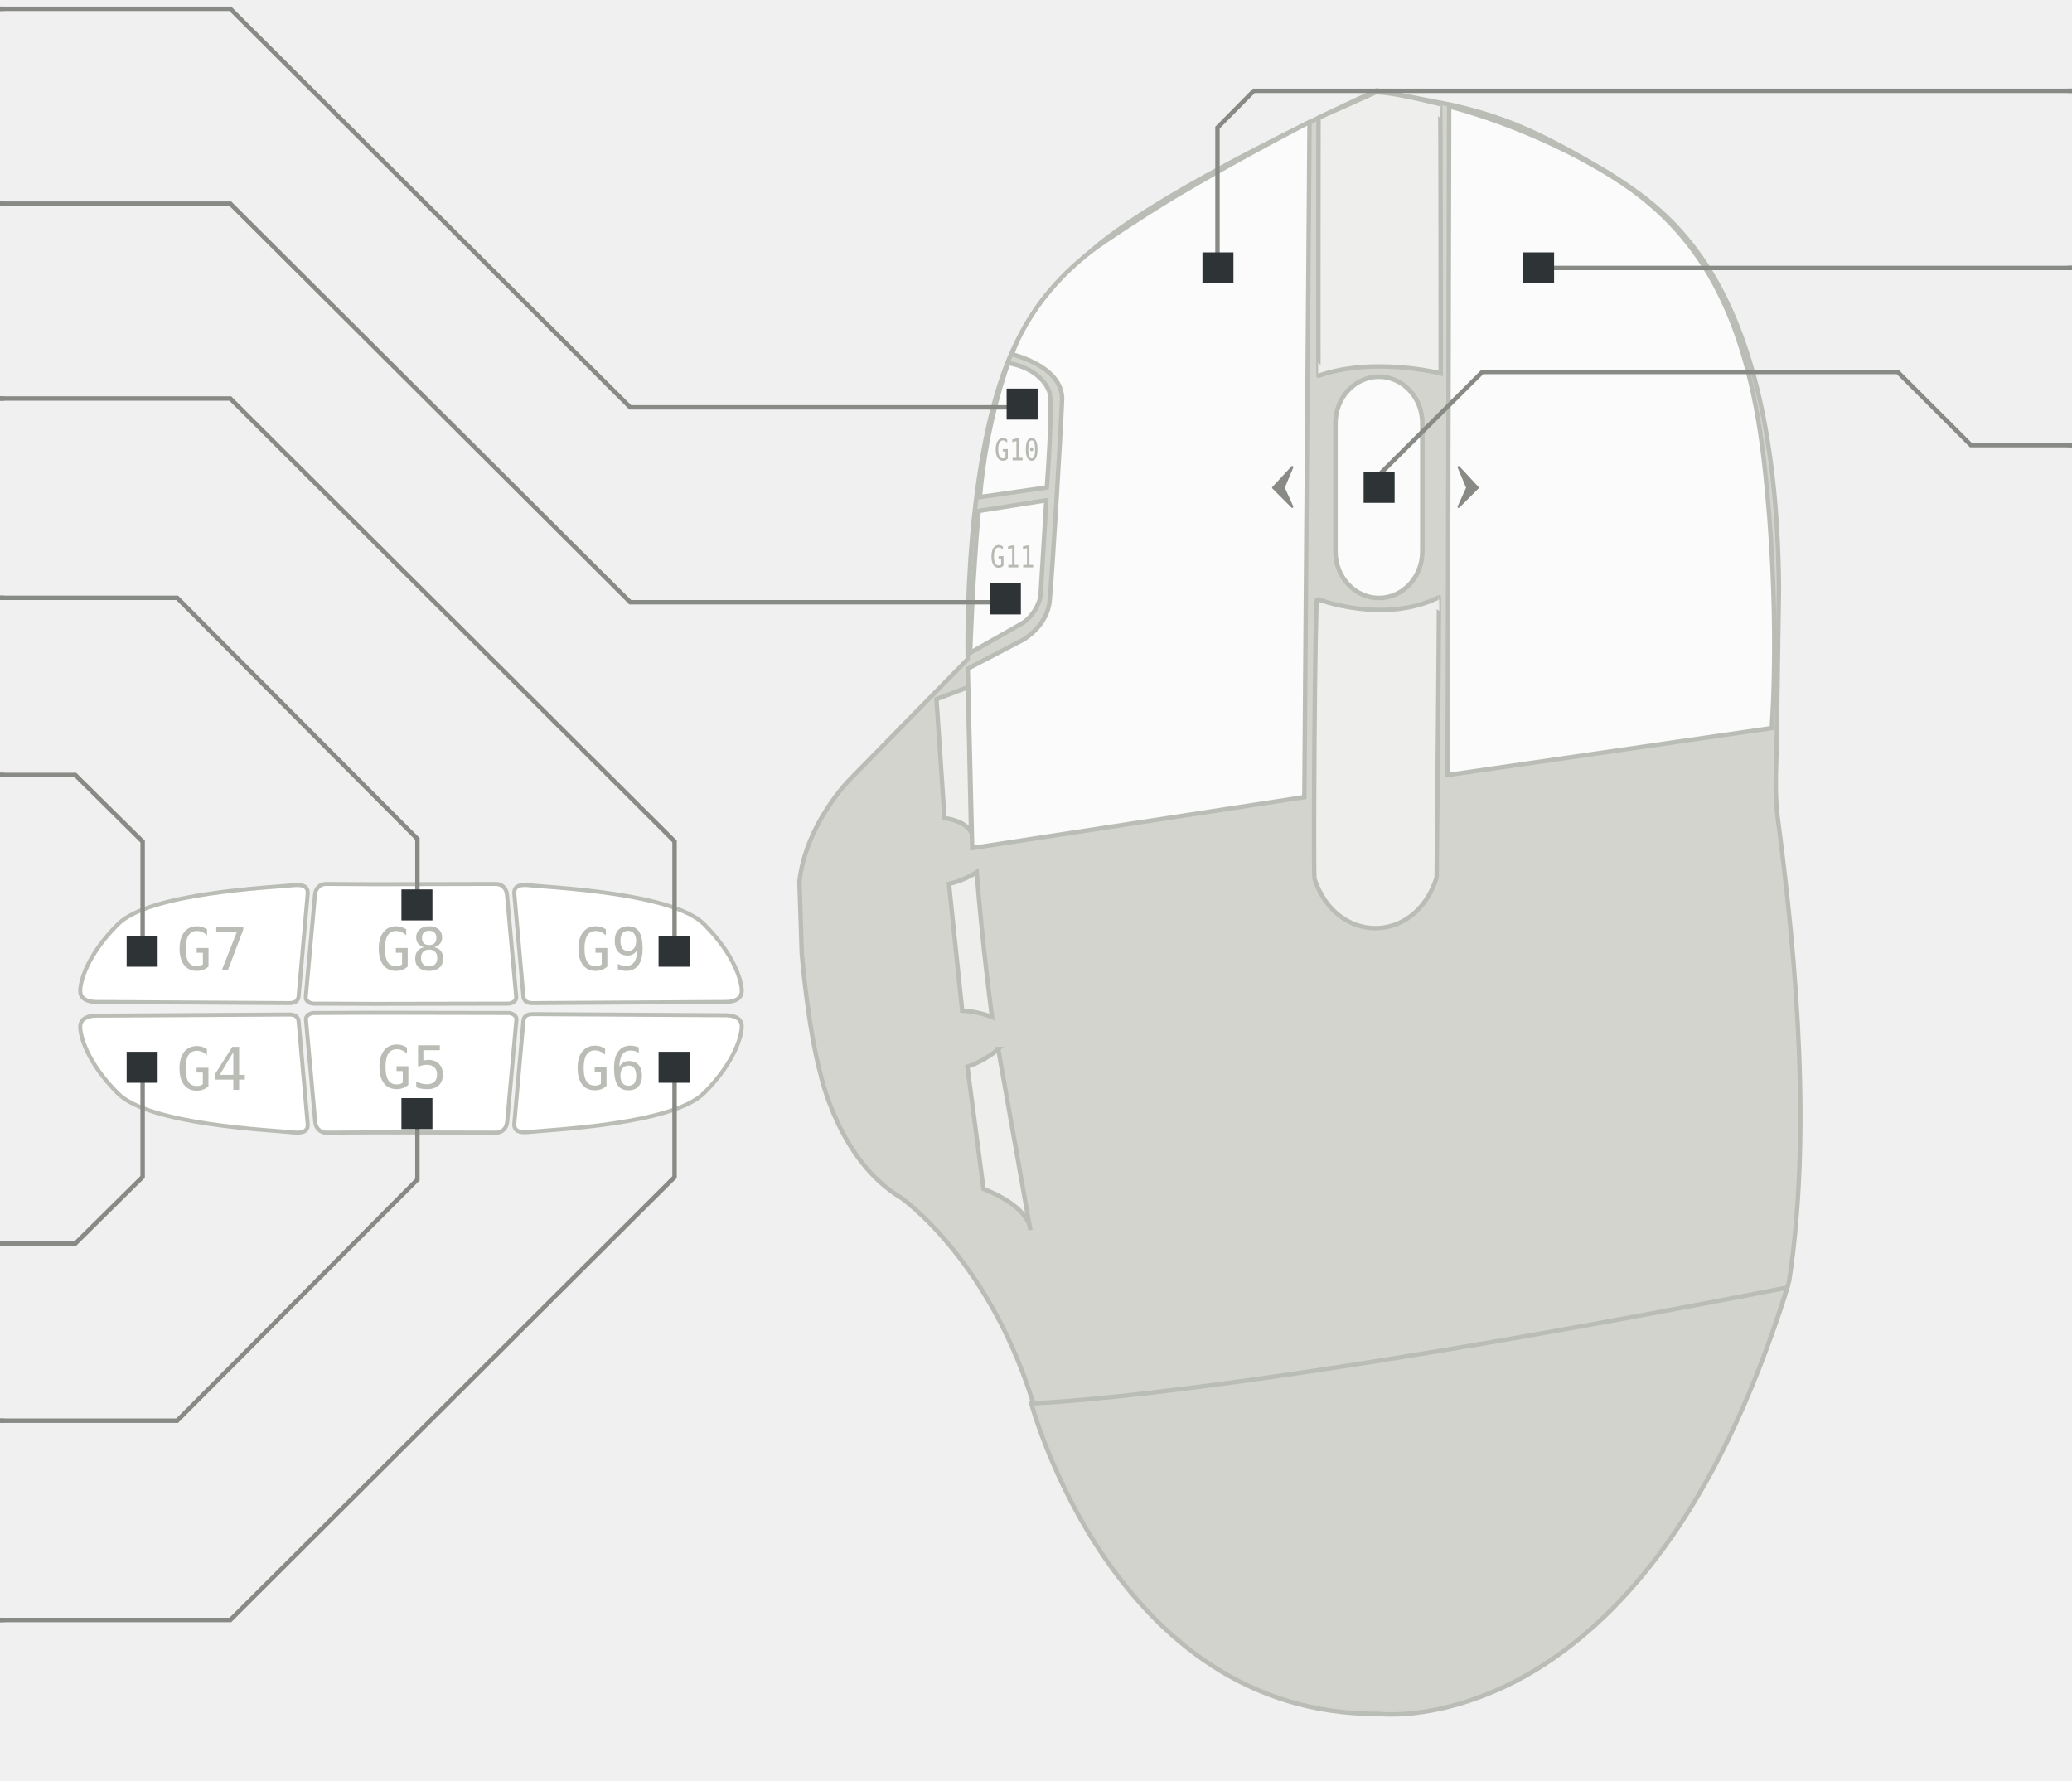
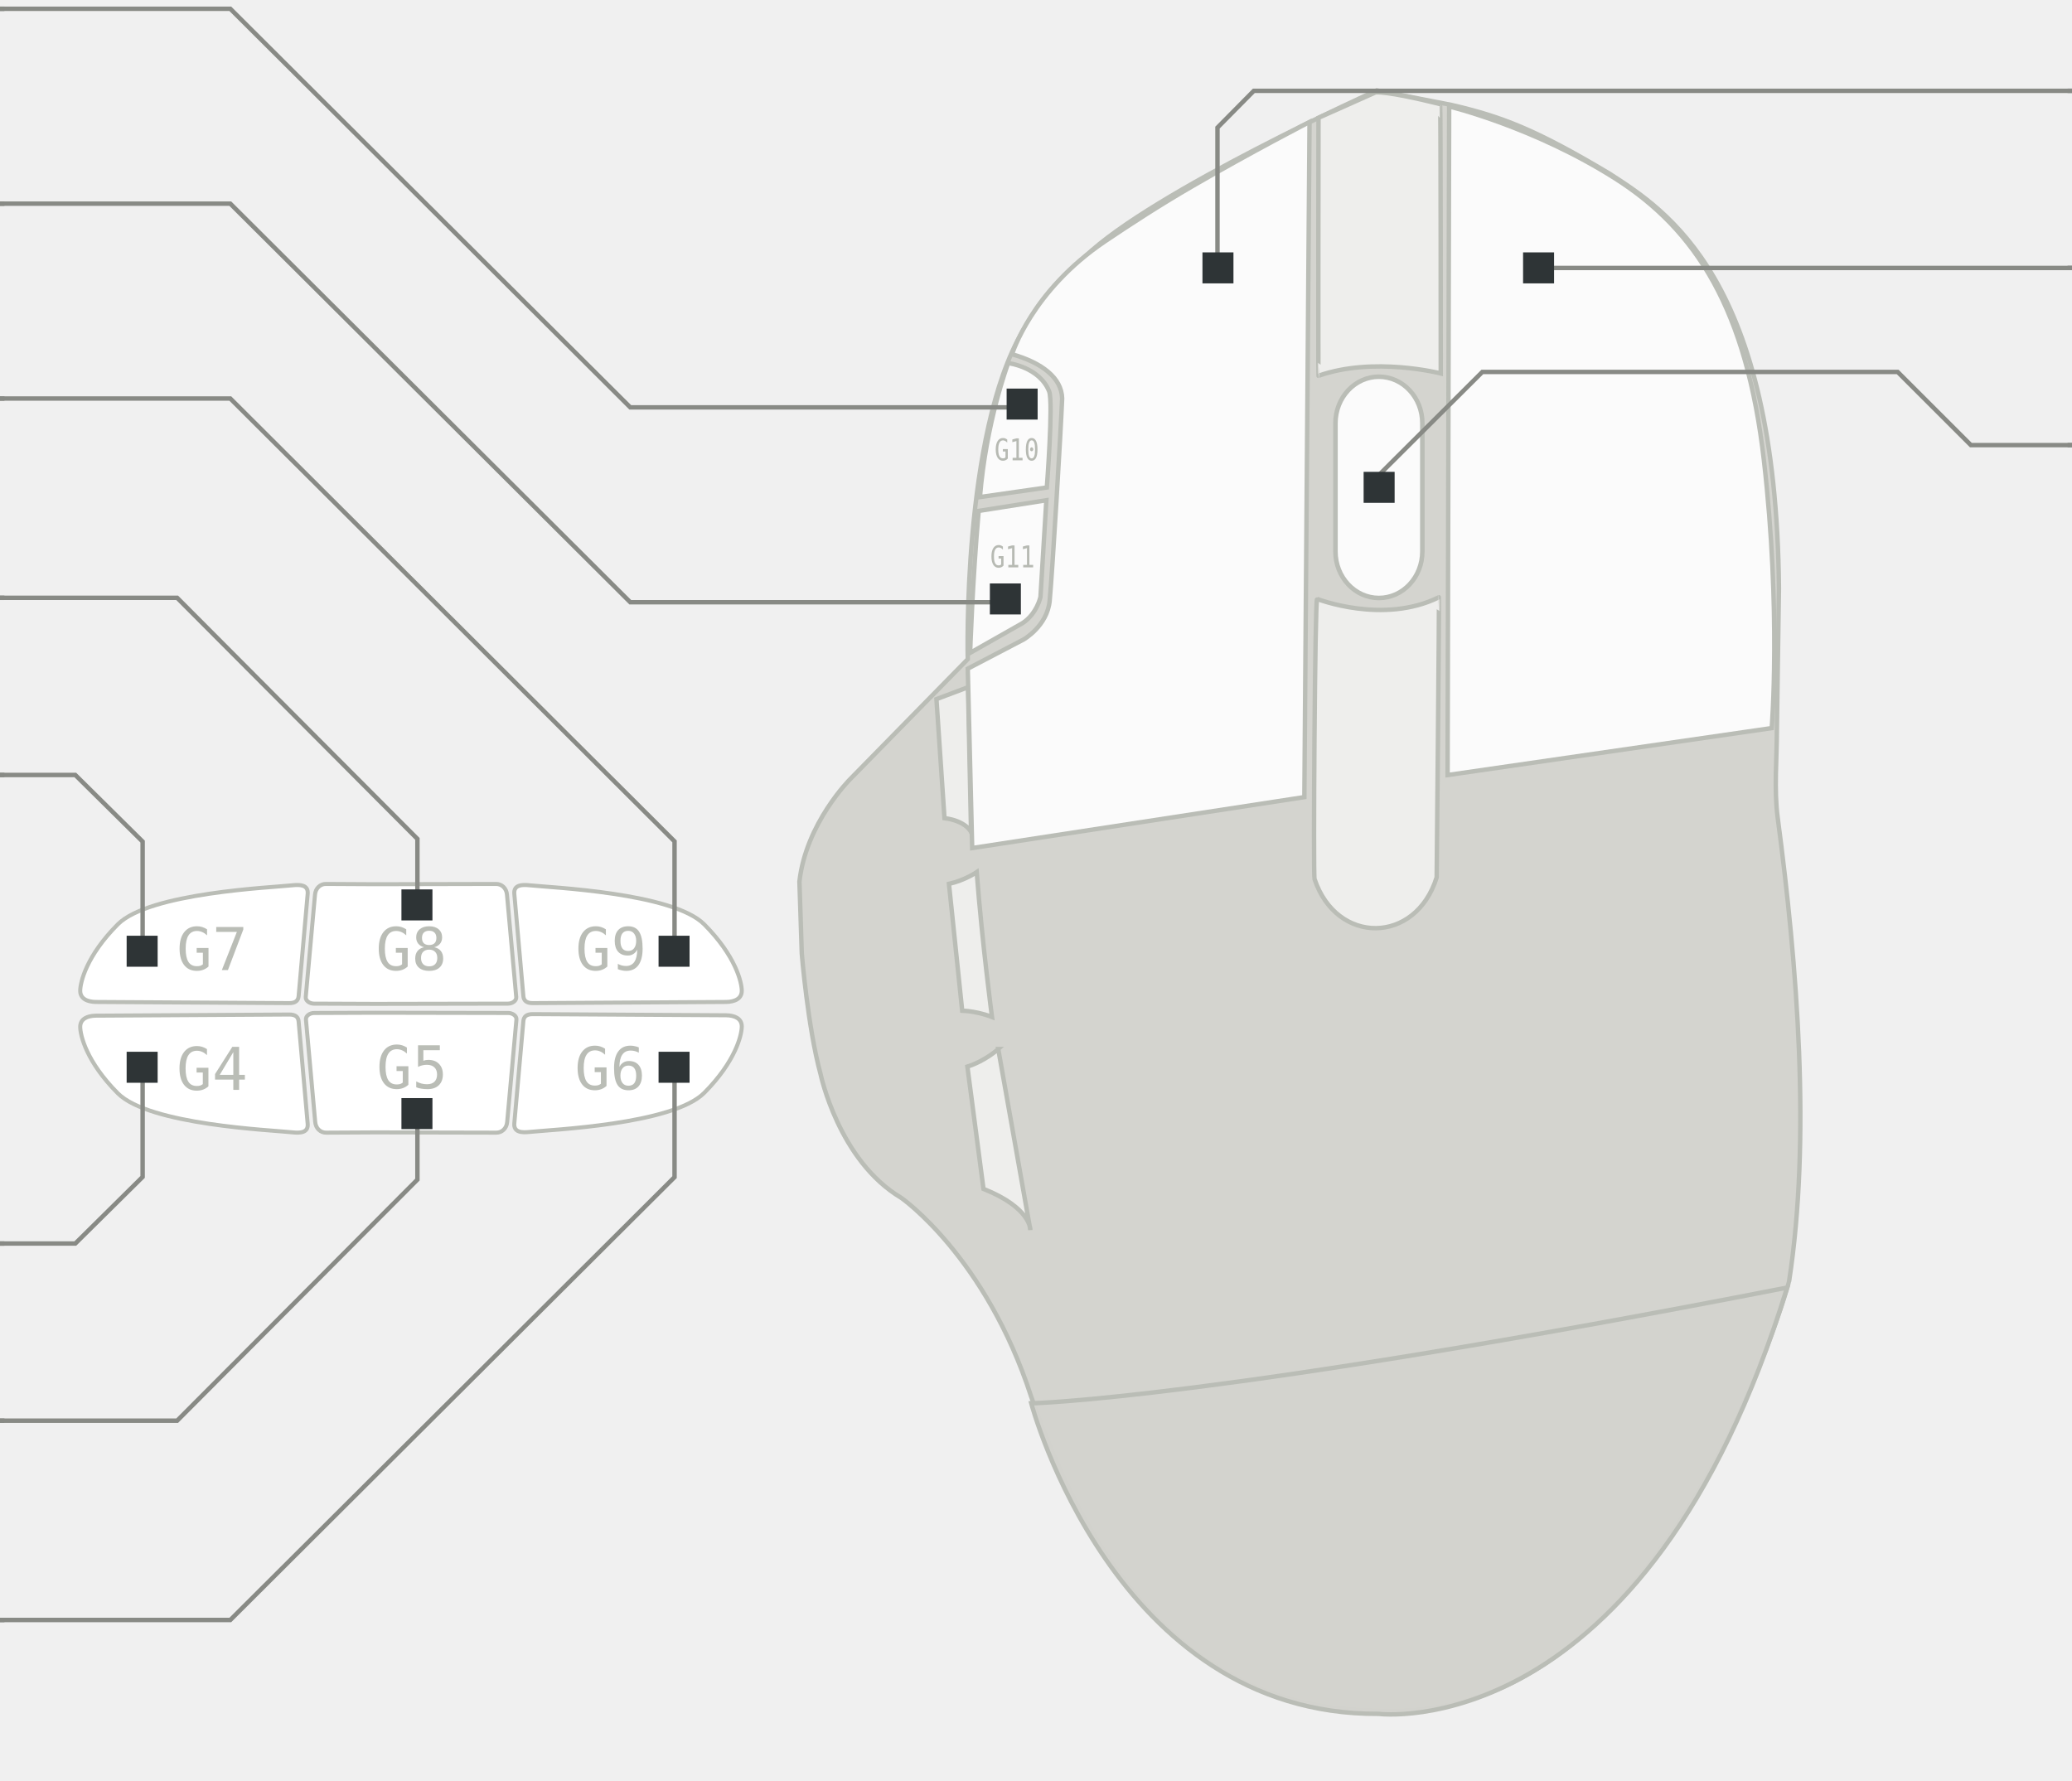
<svg xmlns="http://www.w3.org/2000/svg" width="467.831" height="401.987" viewBox="0 0 467.831 401.987" version="1.1" id="svg8" enable-background="new">
  <defs id="defs2">
    <filter style="color-interpolation-filters:sRGB" id="filter4848">
      <feBlend mode="multiply" in2="BackgroundImage" id="feBlend4850" />
    </filter>
    <filter style="color-interpolation-filters:sRGB" id="filter4848-3">
      <feBlend mode="multiply" in2="BackgroundImage" id="feBlend4850-6" />
    </filter>
    <filter style="color-interpolation-filters:sRGB" id="filter4848-3-3">
      <feBlend mode="multiply" in2="BackgroundImage" id="feBlend4850-6-5" />
    </filter>
  </defs>
  <g id="Device" style="display:inline;opacity:1">
    <path style="display:inline;fill:#d3d3ce;fill-opacity:0.969;stroke:#babdb6;stroke-width:1px;stroke-linecap:butt;stroke-linejoin:miter;stroke-opacity:1" d="m 403.947,289.381 c -0.026,0.154 -26.661,96.614 -88.969,96.953 -21.838,0.119 -58.51,-3.231 -82.151,-70.967 -10.25,-31.625 -29.345,-44.901 -29.345,-44.901 -14.125,-8.375 -18.208,-27.931 -18.208,-27.931 -2.875,-10.5 -4.243,-27.224 -4.243,-27.224 l -0.53,-16.263 c 1.5,-13.25 11.49,-23.158 11.49,-23.158 l 26.517,-27.047 c 0,0 -1.301,-50.883 12.487,-74.217 4.773,-8.485 7.74,-10.881 14.016,-16.715 15.203,-14.672 65.841,-37.502 65.841,-37.502 l 16.892,3.291 c 11.225,2.607 18.864,5.477 35.614,15.477 12.969,8.375 37.68,23.659 38.305,93.659 l -0.468,32.116 c -0.003,6.189 -0.656,13.368 0.176,19.616 4.47,33.582 7.545,72.591 2.574,104.813 z" id="path4765-7" />
    <path style="opacity:1;fill:#eeeeec;fill-opacity:1;stroke:#babdb6;stroke-width:1px;stroke-linecap:butt;stroke-linejoin:miter;stroke-opacity:1" d="m 219.25,187.862 -0.688,-32.688 -7.125,2.688 1.812,26.875 c 4.875,0.625 6,3.125 6,3.125 z" id="path5017" />
    <path style="fill:#eeeeec;fill-opacity:1;stroke:#babdb6;stroke-width:1px;stroke-linecap:butt;stroke-linejoin:miter;stroke-opacity:1" d="m 225.39,236.878 7.248,40.835 c 0,0 0.229,-4.951 -10.583,-9.264 l -3.632,-27.609 c 4.156,-1.344 6.968,-3.962 6.968,-3.962 z" id="path5015" />
    <path style="fill:#eeeeec;fill-opacity:1;stroke:#babdb6;stroke-width:1px;stroke-linecap:butt;stroke-linejoin:miter;stroke-opacity:1" d="m 220.529,196.926 c 1.237,15.998 3.447,32.704 3.447,32.704 0,0 -3.225,-1.298 -6.725,-1.423 l -2.989,-28.629 c 3.625,-0.812 6.267,-2.652 6.267,-2.652 z" id="path5013" />
    <path style="display:inline;fill:#eeeeec;fill-opacity:1;stroke:#babdb6;stroke-width:1px;stroke-linecap:butt;stroke-linejoin:miter;stroke-opacity:1" d="m 297.383,135.237 c 0,0 14.931,5.845 27.5,-0.375 0.108,-0.053 -0.5,63.25 -0.5,63.25 -4.744,15.177 -22.61,15.278 -27.579,0.37 -0.317,-0.952 0.1,-63.471 0.579,-63.245 z" id="path4755" />
    <path style="fill:#eeeeec;fill-opacity:1;stroke:#babdb6;stroke-width:1px;stroke-linecap:butt;stroke-linejoin:miter;stroke-opacity:1" d="m 297.7,26.602 12.885,-5.745 c 0,0 2.416,-0.393 14.584,2.652 0.133,0.033 0.133,60.811 0.133,60.811 0,0 -15.136,-3.888 -27.602,0.53 -0.08,0.028 0,-58.248 0,-58.248 z" id="path4753" />
    <path style="display:inline;fill:#d3d3ce;fill-opacity:0.969;stroke:#babdb6;stroke-width:1px;stroke-linecap:butt;stroke-linejoin:miter;stroke-opacity:1" d="m 232.847,316.869 c 0,0 18.66,70.472 78.41,70.118 0,0 60.253,7.695 92.25,-96.25 -129.401,25.279 -170.66,26.132 -170.66,26.132 z" id="path4767" />
    <path style="fill:#fbfbfb;fill-opacity:1;stroke:#babdb6;stroke-width:1px;stroke-linecap:butt;stroke-linejoin:miter;stroke-opacity:1" d="m 228.508,79.987 c 0,0 4.402,-14.325 21,-25.5 5.995,-4.036 12.332,-8.159 19.712,-12.441 13.267,-7.699 26.455,-14.502 26.455,-14.502 l -1.167,152.443 -75,11.5 -1,-40.5 12.602,-6.588 c 0,0 5.357,-3.033 5.895,-8.763 0.628,-6.688 2.503,-38.087 2.815,-45.649 -0.1,-4.674 -4.573,-8.083 -11.312,-10 z" id="button0" />
    <path style="fill:#fbfbfb;fill-opacity:1;stroke:#babdb6;stroke-width:1px;stroke-linecap:butt;stroke-linejoin:miter;stroke-opacity:1" d="m 326.848,175.006 0.354,-150.967 c 0,0 19.092,4.596 37.477,16.263 18.385,11.667 29.698,29.698 33.588,63.64 3.889,33.941 1.768,60.458 1.768,60.458 z" id="button1" />
    <rect ry="10.508" rx="9.811" y="85.06" x="301.527" height="49.964" width="19.621" id="button2" style="color:#000000;display:inline;overflow:visible;opacity:1;vector-effect:none;fill:#fbfbfb;fill-opacity:1;stroke:#babdb6;stroke-width:1.033;stroke-linecap:butt;stroke-linejoin:bevel;stroke-miterlimit:4;stroke-dasharray:none;stroke-dashoffset:0;stroke-opacity:1;marker:none;marker-start:none;marker-mid:none;marker-end:none;paint-order:normal" />
-     <g transform="translate(-24.64303,-405.5039)" style="display:inline" id="scroll_left">
-       <path id="path1016" d="m 316.41,510.728 a 0.249,0.249 0 0 0 -0.174,0.078 l -4.309,4.654 a 0.249,0.249 0 0 0 0.008,0.346 l 4.307,4.307 a 0.249,0.249 0 0 0 0.404,-0.277 l -1.904,-4.209 1.908,-4.555 a 0.249,0.249 0 0 0 -0.24,-0.344 z" style="color:#000000;overflow:visible;opacity:1;vector-effect:none;fill:#888a85;fill-opacity:1;stroke:none;stroke-width:0.956;stroke-linecap:butt;stroke-linejoin:bevel;stroke-miterlimit:4;stroke-dasharray:none;stroke-dashoffset:0;stroke-opacity:1;marker:none;marker-start:none;marker-mid:none;marker-end:none;paint-order:normal" />
-     </g>
-     <g transform="translate(13.3525,-407.27)" style="display:inline" id="scroll_right">
-       <path id="path1018" d="m 315.974,512.495 a 0.249,0.249 0 0 0 -0.215,0.344 l 1.906,4.555 -1.902,4.209 a 0.249,0.249 0 0 0 0.402,0.277 l 4.309,-4.307 a 0.249,0.249 0 0 0 0.006,-0.346 l -4.307,-4.654 a 0.249,0.249 0 0 0 -0.176,-0.078 0.249,0.249 0 0 0 -0.023,0 z" style="color:#000000;overflow:visible;opacity:1;vector-effect:none;fill:#888a85;fill-opacity:1;stroke:none;stroke-width:0.956;stroke-linecap:butt;stroke-linejoin:bevel;stroke-miterlimit:4;stroke-dasharray:none;stroke-dashoffset:0;stroke-opacity:1;marker:none;marker-start:none;marker-mid:none;marker-end:none;paint-order:normal" />
-     </g>
    <g id="button10">
      <path id="dpi-plus-path" d="m 227.633,81.987 c 0,0 7.056,0.853 9.25,6.375 0.959,2.413 -0.521,21.707 -0.521,21.707 l -15.104,2.168 c 1.375,-17 6.375,-30.25 6.375,-30.25 z" style="fill:#fbfbfb;fill-opacity:1;stroke:#babdb6;stroke-width:1px;stroke-linecap:butt;stroke-linejoin:miter;stroke-opacity:1" />
      <g aria-label="+" style="font-style:normal;font-variant:normal;font-weight:normal;font-stretch:normal;font-size:9.333px;line-height:1.25;font-family:monospace;-inkscape-font-specification:monospace;letter-spacing:0px;word-spacing:0px;fill:#babdb6;fill-opacity:1;stroke:none" id="dpi-plus-text" />
    </g>
    <g id="button9">
      <path id="dpi-minus-path" d="m 220.972,115.365 15.279,-2.408 -1.326,21.832 c 0,0 -0.795,3.801 -4.066,5.922 l -11.816,6.702 c 0,0 0.515,-16.138 1.929,-32.048 z" style="fill:#fbfbfb;fill-opacity:1;stroke:#babdb6;stroke-width:1px;stroke-linecap:butt;stroke-linejoin:miter;stroke-opacity:1" />
    </g>
    <g id="button8" transform="translate(0,28)">
      <path style="display:inline;fill:#ffffff;fill-opacity:1;fill-rule:evenodd;stroke:#babdb6;stroke-width:0.911;stroke-linecap:butt;stroke-linejoin:miter;stroke-miterlimit:4;stroke-dasharray:none;stroke-opacity:1" d="m 66.033,171.897 c -4.807,0.516 -32.315,1.673 -39.43,8.813 -7.115,7.14 -8.459,13.077 -8.491,14.949 -0.032,1.872 1.622,2.546 3.507,2.582 l 43.614,0.259 c 1.564,0.03 2.102,-0.634 2.19,-1.55 l 2.052,-23.173 c 0.136,-1.962 -1.657,-2.072 -3.444,-1.88 z" id="g9-path" />
      <text id="g9-text" y="191.041" x="39.891" style="font-style:normal;font-variant:normal;font-weight:normal;font-stretch:normal;font-size:13.333px;line-height:1.25;font-family:monospace;-inkscape-font-specification:monospace;letter-spacing:0px;word-spacing:0px;fill:#babdb6;fill-opacity:1;stroke:none" xml:space="preserve">
        <tspan y="191.041" x="39.891" id="tspan5041">G7</tspan>
      </text>
    </g>
    <g id="button7" transform="translate(0,28)">
      <path id="g8-path" d="m 84.798,198.672 29.925,-0.055 c 0.952,-0.006 1.918,-0.643 1.835,-1.502 l -2.083,-23.051 c -0.106,-1.524 -1.216,-2.474 -2.445,-2.468 l -27.233,0.061 -11.233,-0.061 c -1.229,-0.007 -2.339,0.943 -2.445,2.468 l -2.083,23.051 c -0.082,0.859 0.884,1.496 1.835,1.502 z" style="display:inline;fill:#ffffff;fill-opacity:1;fill-rule:evenodd;stroke:#babdb6;stroke-width:0.911;stroke-linecap:butt;stroke-linejoin:miter;stroke-miterlimit:4;stroke-dasharray:none;stroke-opacity:1" />
      <text id="g8-text" y="191.041" x="84.865" style="font-style:normal;font-variant:normal;font-weight:normal;font-stretch:normal;font-size:13.333px;line-height:1.25;font-family:monospace;-inkscape-font-specification:monospace;letter-spacing:0px;word-spacing:0px;display:inline;opacity:1;fill:#babdb6;fill-opacity:1;stroke:none;filter:url(#filter4848)" xml:space="preserve">
        <tspan y="191.041" x="84.865" id="tspan5041-2">G8</tspan>
      </text>
    </g>
    <g id="button6" transform="translate(0,28)">
      <path id="g7-path" d="m 119.563,171.897 c 4.807,0.516 32.315,1.673 39.43,8.813 7.115,7.14 8.459,13.077 8.491,14.949 0.032,1.872 -1.622,2.546 -3.507,2.582 l -43.614,0.259 c -1.564,0.03 -2.102,-0.634 -2.19,-1.55 l -2.052,-23.173 c -0.136,-1.962 1.657,-2.072 3.444,-1.88 z" style="display:inline;fill:#ffffff;fill-opacity:1;fill-rule:evenodd;stroke:#babdb6;stroke-width:0.911;stroke-linecap:butt;stroke-linejoin:miter;stroke-miterlimit:4;stroke-dasharray:none;stroke-opacity:1" />
      <text id="g7-text" y="191.041" x="129.94" style="font-style:normal;font-variant:normal;font-weight:normal;font-stretch:normal;font-size:13.333px;line-height:1.25;font-family:monospace;-inkscape-font-specification:monospace;letter-spacing:0px;word-spacing:0px;display:inline;opacity:1;fill:#babdb6;fill-opacity:1;stroke:none;filter:url(#filter4848)" xml:space="preserve">
        <tspan y="191.041" x="129.94" id="tspan5041-8">G9</tspan>
      </text>
    </g>
    <g id="button5" transform="translate(0,28)">
      <path id="g6-path" d="m 66.033,227.681 c -4.807,-0.516 -32.315,-1.673 -39.43,-8.813 -7.115,-7.14 -8.459,-13.077 -8.491,-14.949 -0.032,-1.872 1.622,-2.546 3.507,-2.582 l 43.614,-0.259 c 1.564,-0.03 2.102,0.634 2.19,1.55 l 2.052,23.173 c 0.136,1.962 -1.657,2.072 -3.444,1.88 z" style="display:inline;fill:#ffffff;fill-opacity:1;fill-rule:evenodd;stroke:#babdb6;stroke-width:0.911;stroke-linecap:butt;stroke-linejoin:miter;stroke-miterlimit:4;stroke-dasharray:none;stroke-opacity:1" />
      <text id="g6-text" y="218.088" x="39.872" style="font-style:normal;font-variant:normal;font-weight:normal;font-stretch:normal;font-size:13.333px;line-height:1.25;font-family:monospace;-inkscape-font-specification:monospace;letter-spacing:0px;word-spacing:0px;display:inline;opacity:1;fill:#babdb6;fill-opacity:1;stroke:none;filter:url(#filter4848)" xml:space="preserve">
        <tspan id="tspan5129" y="218.088" x="39.872">G4</tspan>
      </text>
    </g>
    <g id="button4" transform="translate(0.04419417,27.65361)">
      <path style="display:inline;fill:#ffffff;fill-opacity:1;fill-rule:evenodd;stroke:#babdb6;stroke-width:0.911;stroke-linecap:butt;stroke-linejoin:miter;stroke-miterlimit:4;stroke-dasharray:none;stroke-opacity:1" d="m 84.798,201.022 29.925,0.055 c 0.952,0.006 1.918,0.643 1.835,1.502 l -2.083,23.051 c -0.106,1.524 -1.216,2.474 -2.445,2.468 l -27.233,-0.061 -11.233,0.061 c -1.229,0.007 -2.339,-0.943 -2.445,-2.468 l -2.083,-23.051 c -0.082,-0.859 0.884,-1.496 1.835,-1.502 z" id="path925" />
      <text id="g5-text" y="218.088" x="84.973" style="font-style:normal;font-variant:normal;font-weight:normal;font-stretch:normal;font-size:13.333px;line-height:1.25;font-family:monospace;-inkscape-font-specification:monospace;letter-spacing:0px;word-spacing:0px;display:inline;opacity:1;fill:#babdb6;fill-opacity:1;stroke:none;filter:url(#filter4848)" xml:space="preserve">
        <tspan y="218.088" x="84.973" id="tspan5041-0">G5</tspan>
      </text>
    </g>
    <g id="button3" transform="translate(0,27.91161)">
      <path style="display:inline;fill:#ffffff;fill-opacity:1;fill-rule:evenodd;stroke:#babdb6;stroke-width:0.911;stroke-linecap:butt;stroke-linejoin:miter;stroke-miterlimit:4;stroke-dasharray:none;stroke-opacity:1" d="m 119.563,227.68 c 4.807,-0.516 32.315,-1.673 39.43,-8.813 7.115,-7.14 8.459,-13.077 8.491,-14.949 0.032,-1.872 -1.622,-2.546 -3.507,-2.582 l -43.614,-0.259 c -1.564,-0.03 -2.102,0.634 -2.19,1.55 l -2.052,23.173 c -0.136,1.962 1.657,2.072 3.444,1.88 z" id="path929" />
      <text id="g4-text" y="218.088" x="129.758" style="font-style:normal;font-variant:normal;font-weight:normal;font-stretch:normal;font-size:13.333px;line-height:1.25;font-family:monospace;-inkscape-font-specification:monospace;letter-spacing:0px;word-spacing:0px;display:inline;opacity:1;fill:#babdb6;fill-opacity:1;stroke:none;filter:url(#filter4848)" xml:space="preserve">
        <tspan y="218.088" x="129.758" id="tspan5041-7">G6</tspan>
      </text>
    </g>
    <text id="g7-text-7" y="106.32" x="217.95" style="font-style:normal;font-variant:normal;font-weight:normal;font-stretch:normal;font-size:13.333px;line-height:1.25;font-family:monospace;-inkscape-font-specification:monospace;letter-spacing:0px;word-spacing:0px;display:inline;opacity:1;fill:#babdb6;fill-opacity:1;stroke:none;filter:url(#filter4848-3)" xml:space="preserve" transform="matrix(0.4181404,0,0,0.5098496,133.4146,49.73404)">
      <tspan y="106.32" x="217.95" id="tspan5041-8-5">G10</tspan>
    </text>
    <text id="g7-text-7-6" y="106.32" x="217.95" style="font-style:normal;font-variant:normal;font-weight:normal;font-stretch:normal;font-size:13.333px;line-height:1.25;font-family:monospace;-inkscape-font-specification:monospace;letter-spacing:0px;word-spacing:0px;display:inline;opacity:1;fill:#babdb6;fill-opacity:1;stroke:none;filter:url(#filter4848-3-3)" xml:space="preserve" transform="matrix(0.4181404,0,0,0.5098496,132.4432,73.90272)">
      <tspan y="106.32" x="217.95" id="tspan5041-8-5-2">G11</tspan>
    </text>
  </g>
  <g id="Buttons" style="display:inline" transform="translate(-16.16895)">
    <g id="button0-path" transform="translate(79.05894)">
      <path id="button0-line" d="M 212.002,57.937 V 28.81 l 8.211,-8.304 h 184.728" style="color:#000000;overflow:visible;opacity:1;vector-effect:none;fill:none;fill-opacity:1;stroke:#888a85;stroke-width:1;stroke-linecap:butt;stroke-linejoin:miter;stroke-miterlimit:4;stroke-dasharray:none;stroke-dashoffset:0;stroke-opacity:1;marker:none;marker-start:none;marker-mid:none;marker-end:none;paint-order:normal" />
      <rect y="56.987" x="208.61" height="7" width="7" id="button0-target" style="color:#000000;overflow:visible;opacity:1;vector-effect:none;fill:#2e3436;fill-opacity:1;stroke:none;stroke-width:2;stroke-linecap:square;stroke-linejoin:miter;stroke-miterlimit:4;stroke-dasharray:none;stroke-dashoffset:0;stroke-opacity:1;marker:none;marker-start:none;marker-mid:none;marker-end:none;paint-order:normal" />
      <rect y="20" x="403.941" height="1" width="1" id="button0-leader" style="color:#000000;text-align:start;overflow:visible;opacity:1;vector-effect:none;fill:#888a85;fill-opacity:1;stroke:none;stroke-linecap:round" />
    </g>
    <g id="button1-path" transform="translate(79.05894)">
      <path style="color:#000000;overflow:visible;opacity:1;vector-effect:none;fill:none;fill-opacity:1;stroke:#888a85;stroke-width:1;stroke-linecap:butt;stroke-linejoin:miter;stroke-miterlimit:4;stroke-dasharray:none;stroke-dashoffset:0;stroke-opacity:1;marker:none;marker-start:none;marker-mid:none;marker-end:none;paint-order:normal" d="M 287.765,60.506 H 404.941" id="button1-line" />
      <rect style="color:#000000;text-align:start;overflow:visible;vector-effect:none;fill:#888a85;fill-opacity:1;stroke:none;stroke-linecap:round" id="button1-leader" width="1" height="1" x="403.941" y="60" ry="2.7755576e-17" />
      <rect style="color:#000000;overflow:visible;opacity:1;vector-effect:none;fill:#2e3436;fill-opacity:1;stroke:none;stroke-width:2;stroke-linecap:square;stroke-linejoin:miter;stroke-miterlimit:4;stroke-dasharray:none;stroke-dashoffset:0;stroke-opacity:1;marker:none;marker-start:none;marker-mid:none;marker-end:none;paint-order:normal" id="button1-target" width="7" height="7" x="281" y="56.987" />
    </g>
    <g id="button2-path" transform="translate(79.05894)">
      <path id="button2-line" d="m 404.941,100.506 h -22.831 L 365.58,83.987 H 271.802 l -23.235,23.153" style="color:#000000;overflow:visible;opacity:1;vector-effect:none;fill:none;fill-opacity:1;stroke:#888a85;stroke-width:1;stroke-linecap:butt;stroke-linejoin:miter;stroke-miterlimit:4;stroke-dasharray:none;stroke-dashoffset:0;stroke-opacity:1;marker:none;marker-start:none;marker-mid:none;marker-end:none;paint-order:normal" />
      <rect y="106.542" x="244.999" height="7" width="7" id="button2-target" style="color:#000000;overflow:visible;opacity:1;vector-effect:none;fill:#2e3436;fill-opacity:1;stroke:none;stroke-width:2;stroke-linecap:square;stroke-linejoin:miter;stroke-miterlimit:4;stroke-dasharray:none;stroke-dashoffset:0;stroke-opacity:1;marker:none;marker-start:none;marker-mid:none;marker-end:none;paint-order:normal" />
      <rect y="100" x="403.941" height="1" width="1" id="button2-leader" style="color:#000000;text-align:start;overflow:visible;vector-effect:none;fill:#888a85;fill-opacity:1;stroke:none;stroke-linecap:round" />
    </g>
    <g transform="matrix(-1,0,0,1,260.3735,154.3017)" id="button8-path" style="display:inline">
      <path style="color:#000000;overflow:visible;opacity:1;vector-effect:none;fill:none;fill-opacity:1;stroke:#888a85;stroke-width:1;stroke-linecap:butt;stroke-linejoin:miter;stroke-miterlimit:4;stroke-dasharray:none;stroke-dashoffset:0;stroke-opacity:1;marker:none;marker-start:none;marker-mid:none;marker-end:none;paint-order:normal" d="M 212.002,57.937 V 35.726 l 15.203,-15.04 h 17" id="button8-line" />
      <rect style="color:#000000;overflow:visible;opacity:1;vector-effect:none;fill:#2e3436;fill-opacity:1;stroke:none;stroke-width:2;stroke-linecap:square;stroke-linejoin:miter;stroke-miterlimit:4;stroke-dasharray:none;stroke-dashoffset:0;stroke-opacity:1;marker:none;marker-start:none;marker-mid:none;marker-end:none;paint-order:normal" id="button8-target" width="7" height="7" x="208.61" y="56.987" />
      <rect y="20.186" x="-244.205" height="1" width="1" id="button8-leader" style="color:#000000;text-align:end;display:inline;overflow:visible;vector-effect:none;fill:#888a85;fill-opacity:1;stroke:none;stroke-linecap:round" transform="scale(-1,1)" />
    </g>
    <g transform="matrix(-1,0,0,1,322.4187,143.8408)" id="button7-path" style="display:inline">
      <rect y="-9.354" x="-306.25" height="1" width="1" id="button7-leader" style="color:#000000;text-align:end;display:inline;overflow:visible;vector-effect:none;fill:#888a85;fill-opacity:1;stroke:none;stroke-linecap:round" transform="scale(-1,1)" />
      <path style="color:#000000;overflow:visible;opacity:1;vector-effect:none;fill:none;fill-opacity:1;stroke:#888a85;stroke-width:1;stroke-linecap:butt;stroke-linejoin:miter;stroke-miterlimit:4;stroke-dasharray:none;stroke-dashoffset:0;stroke-opacity:1;marker:none;marker-start:none;marker-mid:none;marker-end:none;paint-order:normal" d="M 212.002,57.937 V 45.584 l 54.248,-54.437 h 40" id="button7-line" />
      <rect style="color:#000000;overflow:visible;opacity:1;vector-effect:none;fill:#2e3436;fill-opacity:1;stroke:none;stroke-width:2;stroke-linecap:square;stroke-linejoin:miter;stroke-miterlimit:4;stroke-dasharray:none;stroke-dashoffset:0;stroke-opacity:1;marker:none;marker-start:none;marker-mid:none;marker-end:none;paint-order:normal" id="button7-target" width="7" height="7" x="208.61" y="56.987" />
    </g>
    <g transform="matrix(-1,0,0,1,380.474,154.3017)" id="button6-path" style="display:inline">
      <rect y="63.814" x="-364.305" height="1" width="1" id="button6-leader" style="color:#000000;text-align:end;display:inline;overflow:visible;vector-effect:none;fill:#888a85;fill-opacity:1;stroke:none;stroke-linecap:round" transform="scale(-1)" />
      <path style="color:#000000;overflow:visible;opacity:1;vector-effect:none;fill:none;fill-opacity:1;stroke:#888a85;stroke-width:1;stroke-linecap:butt;stroke-linejoin:miter;stroke-miterlimit:4;stroke-dasharray:none;stroke-dashoffset:0;stroke-opacity:1;marker:none;marker-start:none;marker-mid:none;marker-end:none;paint-order:normal" d="m 212.002,57.937 v -22.258 l 100.303,-99.993 h 52" id="button6-line" />
      <rect style="color:#000000;overflow:visible;opacity:1;vector-effect:none;fill:#2e3436;fill-opacity:1;stroke:none;stroke-width:2;stroke-linecap:square;stroke-linejoin:miter;stroke-miterlimit:4;stroke-dasharray:none;stroke-dashoffset:0;stroke-opacity:1;marker:none;marker-start:none;marker-mid:none;marker-end:none;paint-order:normal" id="button6-target" width="7" height="7" x="208.61" y="56.987" />
    </g>
    <g style="display:inline" id="button5-path" transform="rotate(-180,130.1867,150.7373)">
      <path id="button5-line" d="M 212.002,57.937 V 35.726 l 15.203,-15.04 h 17" style="color:#000000;overflow:visible;opacity:1;vector-effect:none;fill:none;fill-opacity:1;stroke:#888a85;stroke-width:1;stroke-linecap:butt;stroke-linejoin:miter;stroke-miterlimit:4;stroke-dasharray:none;stroke-dashoffset:0;stroke-opacity:1;marker:none;marker-start:none;marker-mid:none;marker-end:none;paint-order:normal" />
      <rect y="56.987" x="208.61" height="7" width="7" id="button5-target" style="color:#000000;overflow:visible;opacity:1;vector-effect:none;fill:#2e3436;fill-opacity:1;stroke:none;stroke-width:2;stroke-linecap:square;stroke-linejoin:miter;stroke-miterlimit:4;stroke-dasharray:none;stroke-dashoffset:0;stroke-opacity:1;marker:none;marker-start:none;marker-mid:none;marker-end:none;paint-order:normal" />
      <rect y="-21.186" x="-244.205" height="1" width="1" id="button5-leader" style="color:#000000;text-align:end;display:inline;overflow:visible;vector-effect:none;fill:#888a85;fill-opacity:1;stroke:none;stroke-linecap:round" transform="scale(-1)" />
    </g>
    <g style="display:inline" id="button4-path" transform="rotate(-180,161.2093,155.9677)">
      <path id="button4-line" d="M 212.002,57.937 V 45.584 l 54.248,-54.437 h 40" style="color:#000000;overflow:visible;opacity:1;vector-effect:none;fill:none;fill-opacity:1;stroke:#888a85;stroke-width:1;stroke-linecap:butt;stroke-linejoin:miter;stroke-miterlimit:4;stroke-dasharray:none;stroke-dashoffset:0;stroke-opacity:1;marker:none;marker-start:none;marker-mid:none;marker-end:none;paint-order:normal" />
      <rect y="56.987" x="208.61" height="7" width="7" id="button4-target" style="color:#000000;overflow:visible;opacity:1;vector-effect:none;fill:#2e3436;fill-opacity:1;stroke:none;stroke-width:2;stroke-linecap:square;stroke-linejoin:miter;stroke-miterlimit:4;stroke-dasharray:none;stroke-dashoffset:0;stroke-opacity:1;marker:none;marker-start:none;marker-mid:none;marker-end:none;paint-order:normal" />
      <rect y="-9.354" x="305.25" height="1" width="1" id="button4-leader" style="color:#000000;text-align:end;overflow:visible;vector-effect:none;fill:#888a85;fill-opacity:1;stroke:none;stroke-linecap:round" />
    </g>
    <g style="display:inline" id="button3-path" transform="rotate(-180,190.237,150.7373)">
      <path id="button3-line" d="m 212.002,57.937 v -22.258 l 100.303,-99.993 h 52" style="color:#000000;overflow:visible;opacity:1;vector-effect:none;fill:none;fill-opacity:1;stroke:#888a85;stroke-width:1;stroke-linecap:butt;stroke-linejoin:miter;stroke-miterlimit:4;stroke-dasharray:none;stroke-dashoffset:0;stroke-opacity:1;marker:none;marker-start:none;marker-mid:none;marker-end:none;paint-order:normal" />
      <rect transform="scale(-1)" y="63.814" x="-364.305" height="1" width="1" id="button3-leader" style="color:#000000;text-align:end;display:inline;overflow:visible;vector-effect:none;fill:#888a85;fill-opacity:1;stroke:none;stroke-linecap:round" />
      <rect y="56.987" x="208.61" height="7" width="7" id="button3-target" style="color:#000000;overflow:visible;opacity:1;vector-effect:none;fill:#2e3436;fill-opacity:1;stroke:none;stroke-width:2;stroke-linecap:square;stroke-linejoin:miter;stroke-miterlimit:4;stroke-dasharray:none;stroke-dashoffset:0;stroke-opacity:1;marker:none;marker-start:none;marker-mid:none;marker-end:none;paint-order:normal" />
    </g>
    <g style="display:inline" id="button9-path" transform="matrix(-1,0,0,1,380.474,110.3017)">
      <rect transform="scale(-1)" style="color:#000000;text-align:end;display:inline;overflow:visible;vector-effect:none;fill:#888a85;fill-opacity:1;stroke:none;stroke-linecap:round" id="button9-leader" width="1" height="1" x="-364.305" y="63.814" />
      <path id="button9-line" d="m 138.002,25.679 h 84 l 90.303,-89.993 h 52" style="color:#000000;overflow:visible;opacity:1;vector-effect:none;fill:none;fill-opacity:1;stroke:#888a85;stroke-width:1;stroke-linecap:butt;stroke-linejoin:miter;stroke-miterlimit:4;stroke-dasharray:none;stroke-dashoffset:0;stroke-opacity:1;marker:none;marker-start:none;marker-mid:none;marker-end:none;paint-order:normal" />
      <rect y="21.44" x="133.805" height="7" width="7" id="button9-target" style="color:#000000;overflow:visible;opacity:1;vector-effect:none;fill:#2e3436;fill-opacity:1;stroke:none;stroke-width:2;stroke-linecap:square;stroke-linejoin:miter;stroke-miterlimit:4;stroke-dasharray:none;stroke-dashoffset:0;stroke-opacity:1;marker:none;marker-start:none;marker-mid:none;marker-end:none;paint-order:normal" />
    </g>
    <g transform="matrix(-1,0,0,1,380.474,66.30168)" id="button10-path" style="display:inline">
      <rect y="63.814" x="-364.305" height="1" width="1" id="button10-leader" style="color:#000000;text-align:end;display:inline;overflow:visible;vector-effect:none;fill:#888a85;fill-opacity:1;stroke:none;stroke-linecap:round" transform="scale(-1)" />
      <path style="color:#000000;overflow:visible;opacity:1;vector-effect:none;fill:none;fill-opacity:1;stroke:#888a85;stroke-width:1;stroke-linecap:butt;stroke-linejoin:miter;stroke-miterlimit:4;stroke-dasharray:none;stroke-dashoffset:0;stroke-opacity:1;marker:none;marker-start:none;marker-mid:none;marker-end:none;paint-order:normal" d="m 134.002,25.679 h 88 l 90.303,-89.993 h 52" id="button10-line" />
      <rect style="color:#000000;overflow:visible;opacity:1;vector-effect:none;fill:#2e3436;fill-opacity:1;stroke:none;stroke-width:2;stroke-linecap:square;stroke-linejoin:miter;stroke-miterlimit:4;stroke-dasharray:none;stroke-dashoffset:0;stroke-opacity:1;marker:none;marker-start:none;marker-mid:none;marker-end:none;paint-order:normal" id="button10-target" width="7" height="7" x="130.022" y="21.44" />
    </g>
  </g>
  <g id="LEDs" style="display:inline" transform="translate(-16.16895)" />
</svg>
